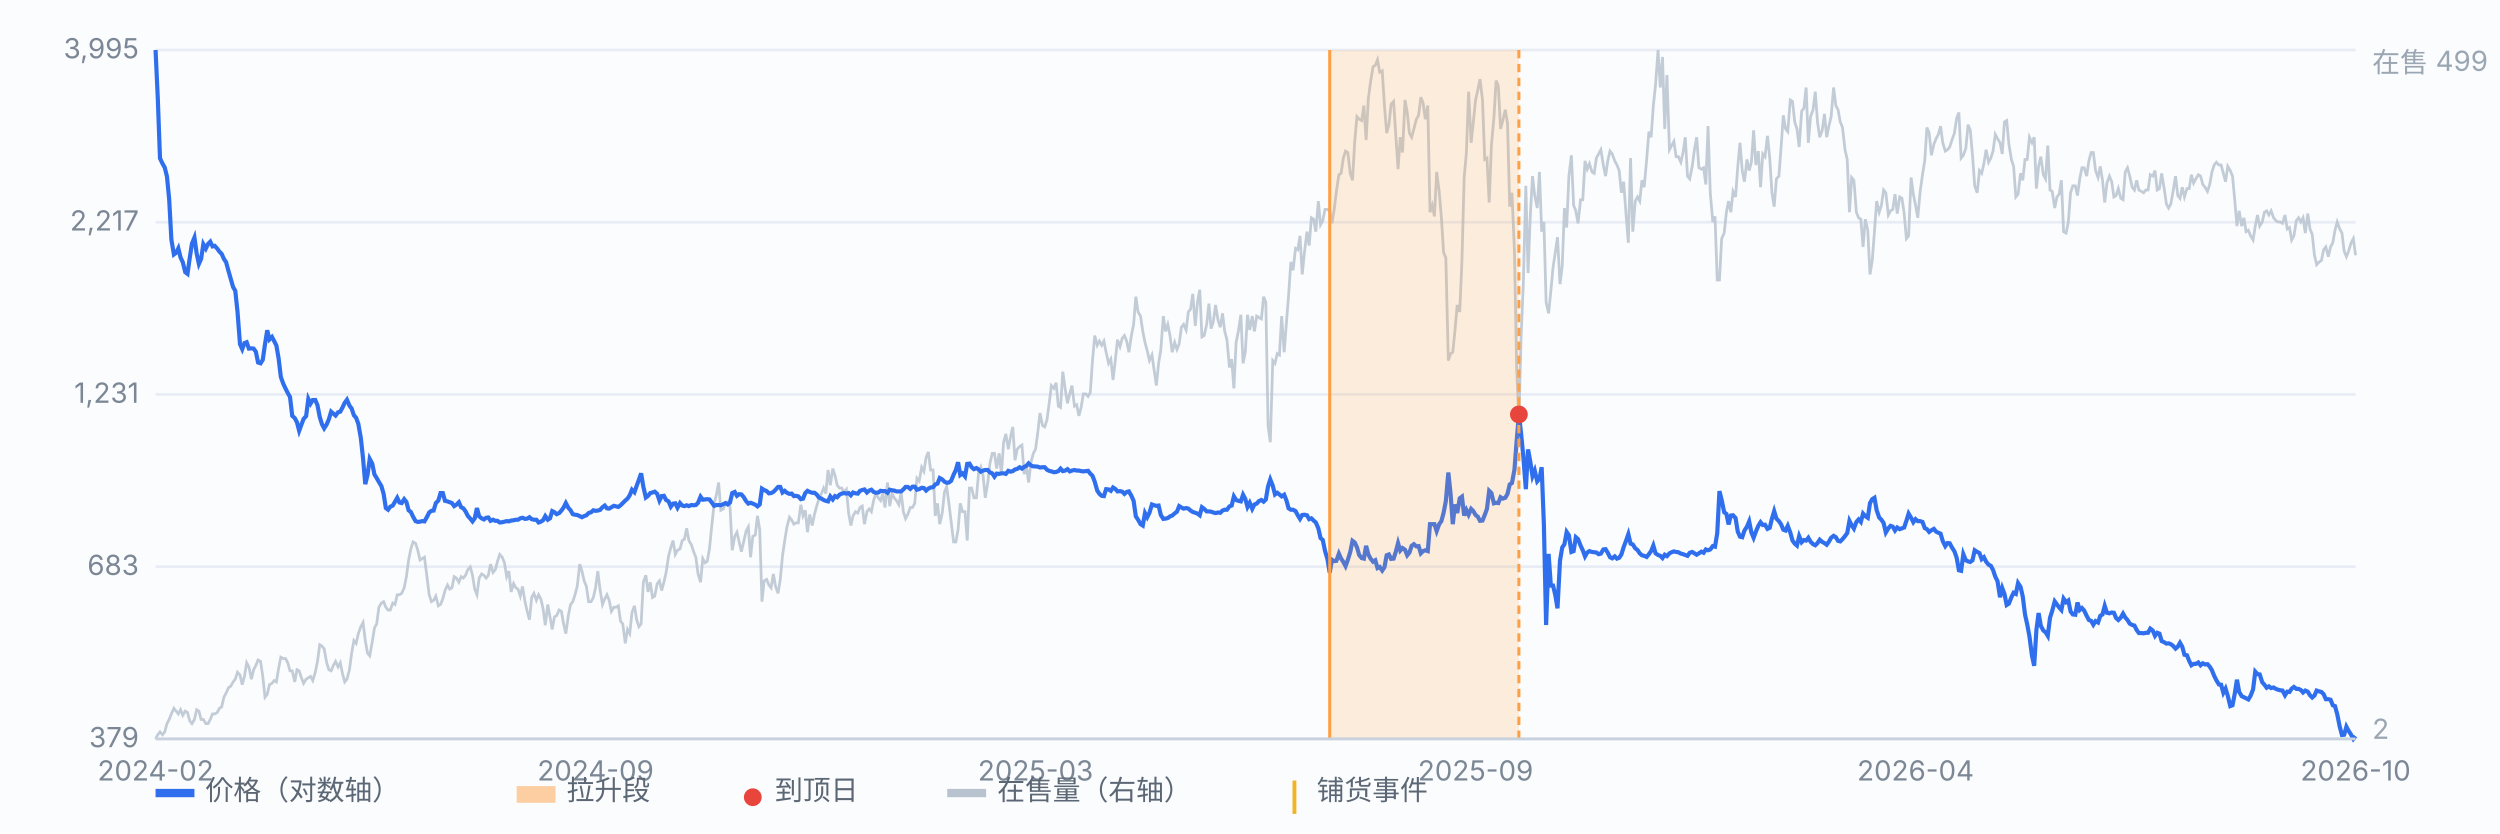
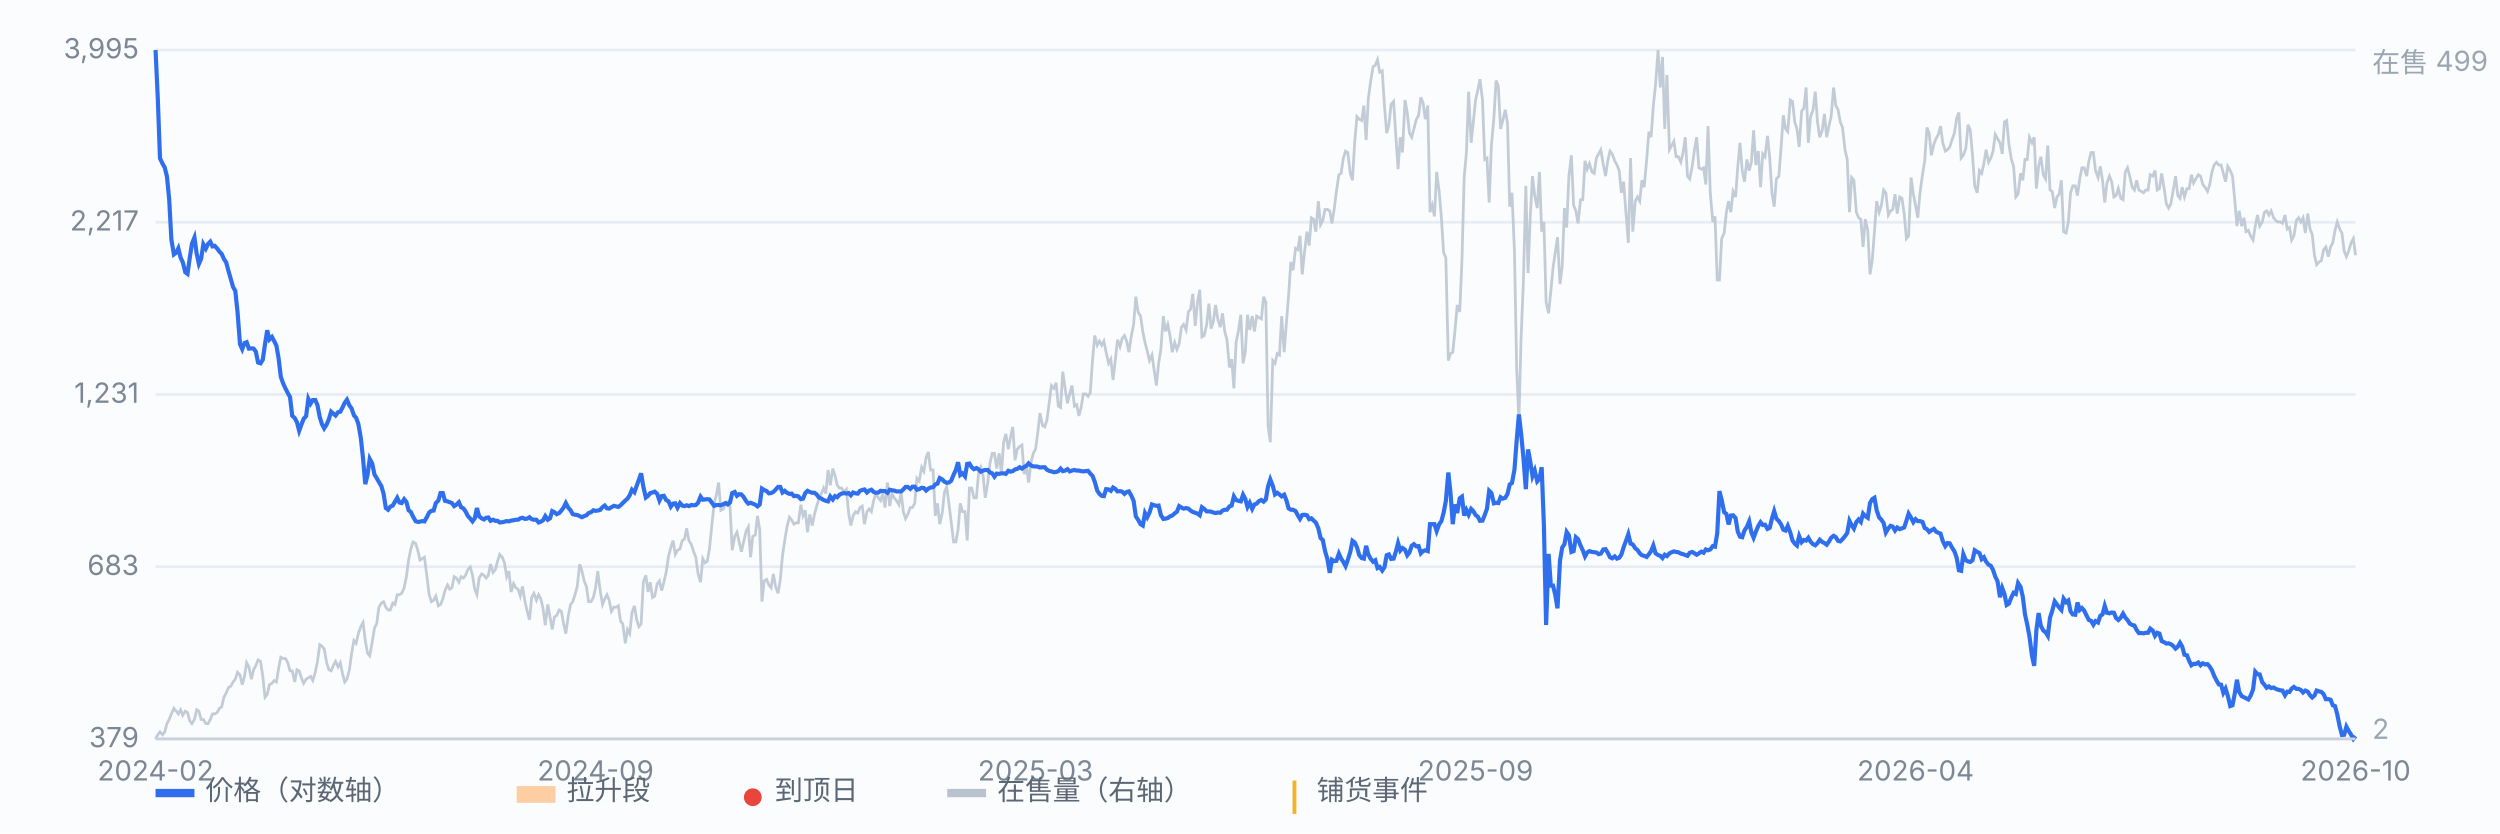
<svg xmlns="http://www.w3.org/2000/svg" viewBox="0 0 900 300" preserveAspectRatio="xMidYMid meet" style="width:100%;max-width:900px;height:auto;display:block" font-family="-apple-system,Segoe UI,Microsoft YaHei,sans-serif" font-size="10">
  <rect x="0" y="0" width="900" height="300" fill="#fbfcfe" />
  <line x1="56" y1="266.0" x2="848" y2="266.0" stroke="#e8edf5" stroke-width="1" />
  <text x="50" y="269.0" text-anchor="end" fill="#7b8794">379</text>
  <line x1="56" y1="204.0" x2="848" y2="204.0" stroke="#e8edf5" stroke-width="1" />
  <text x="50" y="207.0" text-anchor="end" fill="#7b8794">683</text>
  <line x1="56" y1="142.0" x2="848" y2="142.0" stroke="#e8edf5" stroke-width="1" />
  <text x="50" y="145.0" text-anchor="end" fill="#7b8794">1,231</text>
  <line x1="56" y1="80.0" x2="848" y2="80.0" stroke="#e8edf5" stroke-width="1" />
  <text x="50" y="83.0" text-anchor="end" fill="#7b8794">2,217</text>
  <line x1="56" y1="18.0" x2="848" y2="18.0" stroke="#e8edf5" stroke-width="1" />
  <text x="50" y="21.0" text-anchor="end" fill="#7b8794">3,995</text>
  <path d="M56.0 266.0 L56.8 264.5 L57.6 263.5 L58.5 264.5 L59.3 263.5 L60.1 260.5 L60.9 259.0 L61.7 257.0 L62.6 255.0 L63.4 256.0 L64.2 257.0 L65.0 255.5 L65.8 257.5 L66.7 256.0 L67.5 256.5 L68.3 259.5 L69.1 260.5 L70.0 259.0 L70.8 255.5 L71.6 256.0 L72.4 259.0 L73.2 259.0 L74.1 260.5 L74.9 260.5 L75.7 259.0 L76.5 257.0 L77.3 257.0 L78.2 256.5 L79.0 255.0 L79.8 254.5 L80.6 251.0 L81.4 249.5 L82.3 247.5 L83.1 247.0 L83.9 245.5 L84.7 244.5 L85.5 242.0 L86.4 243.0 L87.2 246.5 L88.0 243.5 L88.8 238.6 L89.6 240.1 L90.5 244.5 L91.3 241.1 L92.1 239.6 L92.9 237.6 L93.8 238.1 L94.6 243.5 L95.4 251.0 L96.2 250.0 L97.0 246.5 L97.9 246.0 L98.7 245.0 L99.5 245.5 L100.3 240.6 L101.1 236.6 L102.0 237.1 L102.8 237.1 L103.6 238.6 L104.4 241.5 L105.2 241.5 L106.1 245.5 L106.9 241.1 L107.7 241.5 L108.5 244.0 L109.3 246.0 L110.2 244.5 L111.0 244.0 L111.8 243.5 L112.6 245.0 L113.5 242.0 L114.3 238.1 L115.1 232.1 L115.9 232.6 L116.7 233.6 L117.6 238.6 L118.4 241.1 L119.2 241.5 L120.0 239.6 L120.8 238.1 L121.7 240.1 L122.5 238.6 L123.3 242.5 L124.1 245.5 L124.9 244.5 L125.8 241.1 L126.6 235.1 L127.4 230.6 L128.2 231.6 L129.0 228.1 L129.9 225.6 L130.7 224.1 L131.5 230.6 L132.3 235.1 L133.1 236.1 L134.0 231.1 L134.8 226.1 L135.6 224.6 L136.4 218.6 L137.3 217.1 L138.1 216.6 L138.9 218.6 L139.7 219.6 L140.5 219.6 L141.4 217.1 L142.2 217.6 L143.0 214.1 L143.8 214.1 L144.6 213.6 L145.5 211.6 L146.3 207.6 L147.1 201.6 L147.9 197.6 L148.7 195.1 L149.6 195.6 L150.4 198.1 L151.2 201.6 L152.0 201.1 L152.8 200.6 L153.7 207.6 L154.5 214.1 L155.3 216.6 L156.1 216.1 L156.9 214.6 L157.8 218.1 L158.6 217.6 L159.4 215.6 L160.2 212.6 L161.1 210.6 L161.9 212.1 L162.7 211.6 L163.5 207.6 L164.3 208.1 L165.2 209.6 L166.0 207.6 L166.8 208.1 L167.6 207.1 L168.4 205.1 L169.3 204.1 L170.1 207.1 L170.9 212.1 L171.7 214.1 L172.5 208.1 L173.4 206.6 L174.2 207.1 L175.0 208.1 L175.8 207.1 L176.6 203.1 L177.5 206.1 L178.3 205.1 L179.1 202.1 L179.9 199.6 L180.8 200.6 L181.6 202.6 L182.4 207.6 L183.2 205.6 L184.0 213.1 L184.9 210.1 L185.7 211.6 L186.5 212.1 L187.3 214.6 L188.1 211.1 L189.0 216.6 L189.8 220.1 L190.6 223.1 L191.4 215.1 L192.2 213.6 L193.1 216.1 L193.9 214.1 L194.7 215.6 L195.5 219.1 L196.3 225.1 L197.2 217.6 L198.0 222.1 L198.8 226.6 L199.6 222.1 L200.4 221.6 L201.3 219.6 L202.1 220.1 L202.9 224.6 L203.7 228.1 L204.6 221.6 L205.4 217.6 L206.2 216.6 L207.0 214.1 L207.8 211.1 L208.7 203.1 L209.5 205.6 L210.3 209.1 L211.1 211.1 L211.9 216.6 L212.8 216.6 L213.6 215.1 L214.4 211.6 L215.2 205.6 L216.0 212.1 L216.9 217.6 L217.7 215.6 L218.5 214.1 L219.3 216.1 L220.1 220.1 L221.0 218.6 L221.8 218.6 L222.6 218.1 L223.4 223.6 L224.2 224.6 L225.1 231.6 L225.9 226.6 L226.7 228.1 L227.5 220.6 L228.4 218.1 L229.2 223.1 L230.0 225.6 L230.8 224.6 L231.6 209.6 L232.5 207.1 L233.3 213.1 L234.1 209.6 L234.9 215.1 L235.7 214.6 L236.6 210.1 L237.4 209.1 L238.2 212.6 L239.0 209.6 L239.8 206.1 L240.7 200.1 L241.5 197.1 L242.3 194.6 L243.1 199.6 L243.9 198.1 L244.8 197.6 L245.6 194.6 L246.4 194.1 L247.2 190.2 L248.0 194.6 L248.9 196.1 L249.7 198.6 L250.5 200.6 L251.3 206.6 L252.2 209.6 L253.0 201.1 L253.8 202.6 L254.6 202.1 L255.4 197.6 L256.3 188.7 L257.1 181.2 L257.9 178.2 L258.7 173.7 L259.5 183.7 L260.4 183.2 L261.2 181.2 L262.0 180.7 L262.8 182.2 L263.6 198.1 L264.5 193.1 L265.3 191.6 L266.1 195.1 L266.9 198.6 L267.7 195.1 L268.6 191.2 L269.4 189.7 L270.2 200.6 L271.0 193.1 L271.9 192.6 L272.7 185.7 L273.5 190.7 L274.3 216.6 L275.1 209.1 L276.0 208.6 L276.8 210.6 L277.6 211.6 L278.4 206.6 L279.2 211.1 L280.1 213.6 L280.9 208.6 L281.7 200.1 L282.5 194.6 L283.3 189.7 L284.2 186.2 L285.0 187.2 L285.8 188.7 L286.6 188.2 L287.4 188.2 L288.3 181.7 L289.1 185.7 L289.9 183.7 L290.7 191.6 L291.5 185.2 L292.4 189.2 L293.2 185.2 L294.0 182.2 L294.8 179.7 L295.7 177.7 L296.5 175.7 L297.3 177.7 L298.1 169.2 L298.9 174.7 L299.8 168.7 L300.6 171.2 L301.4 174.7 L302.2 175.7 L303.0 175.7 L303.9 177.2 L304.7 176.2 L305.5 184.7 L306.3 189.2 L307.1 185.7 L308.0 184.2 L308.8 184.7 L309.6 182.7 L310.4 182.2 L311.2 188.7 L312.1 184.2 L312.9 183.2 L313.7 184.2 L314.5 180.2 L315.3 177.7 L316.2 179.2 L317.0 180.2 L317.8 177.7 L318.6 182.7 L319.5 173.7 L320.3 182.2 L321.1 177.7 L321.9 179.2 L322.7 180.2 L323.6 181.7 L324.4 177.2 L325.2 184.2 L326.0 186.7 L326.8 185.2 L327.7 182.7 L328.5 182.7 L329.3 181.2 L330.1 172.2 L330.9 173.2 L331.8 168.2 L332.6 169.7 L333.4 164.7 L334.2 162.7 L335.0 169.2 L335.9 169.2 L336.7 185.7 L337.5 181.2 L338.3 188.7 L339.2 184.7 L340.0 177.2 L340.8 175.2 L341.6 181.2 L342.4 187.7 L343.3 195.1 L344.1 195.1 L344.9 190.7 L345.7 181.2 L346.5 184.2 L347.4 184.2 L348.2 194.6 L349.0 175.7 L349.8 175.7 L350.6 179.2 L351.5 179.2 L352.3 170.2 L353.1 168.2 L353.9 171.2 L354.7 179.2 L355.6 173.7 L356.4 166.7 L357.2 163.2 L358.0 163.2 L358.8 168.7 L359.7 163.2 L360.5 170.7 L361.3 159.2 L362.1 156.2 L363.0 161.7 L363.8 157.2 L364.6 153.7 L365.4 165.7 L366.2 161.7 L367.1 160.7 L367.9 160.2 L368.7 170.7 L369.5 167.7 L370.3 173.7 L371.2 166.2 L372.0 163.2 L372.8 161.7 L373.6 155.7 L374.4 148.7 L375.3 153.2 L376.1 153.7 L376.9 151.2 L377.7 145.2 L378.5 138.8 L379.4 139.8 L380.2 137.8 L381.0 146.2 L381.8 146.7 L382.6 133.8 L383.5 140.3 L384.3 145.2 L385.1 141.8 L385.9 138.8 L386.8 146.2 L387.6 145.7 L388.4 149.7 L389.2 146.7 L390.0 141.8 L390.9 141.8 L391.7 142.7 L392.5 141.3 L393.3 129.8 L394.1 120.8 L395.0 124.3 L395.8 122.8 L396.6 124.3 L397.4 122.8 L398.2 126.8 L399.1 130.8 L399.9 129.3 L400.7 136.8 L401.5 129.8 L402.3 122.3 L403.2 124.8 L404.0 121.8 L404.8 120.8 L405.6 122.8 L406.4 126.8 L407.3 120.8 L408.1 116.8 L408.9 106.8 L409.7 112.3 L410.6 113.8 L411.4 119.3 L412.2 123.3 L413.0 126.3 L413.8 129.8 L414.7 127.8 L415.5 133.3 L416.3 138.8 L417.1 130.8 L417.9 125.8 L418.8 113.8 L419.6 119.3 L420.4 116.8 L421.2 120.8 L422.0 126.8 L422.9 123.3 L423.7 125.8 L424.5 123.8 L425.3 117.8 L426.1 116.8 L427.0 118.8 L427.8 112.3 L428.6 111.3 L429.4 105.8 L430.3 117.3 L431.1 108.8 L431.9 104.3 L432.7 121.3 L433.5 120.8 L434.4 116.8 L435.2 109.3 L436.0 118.3 L436.8 115.8 L437.6 109.8 L438.5 115.3 L439.3 117.8 L440.1 112.8 L440.9 119.3 L441.7 122.3 L442.6 132.3 L443.4 129.3 L444.2 139.8 L445.0 123.3 L445.8 119.3 L446.7 113.3 L447.5 130.8 L448.3 126.8 L449.1 113.3 L449.9 118.8 L450.8 113.8 L451.6 119.3 L452.4 113.8 L453.2 114.3 L454.1 114.8 L454.9 106.8 L455.7 108.8 L456.5 153.2 L457.3 159.2 L458.2 129.8 L459.0 130.8 L459.8 127.3 L460.6 127.8 L461.4 113.8 L462.3 126.8 L463.1 116.3 L463.9 106.3 L464.7 94.3 L465.5 97.3 L466.4 89.4 L467.2 89.9 L468.0 84.9 L468.8 98.8 L469.6 90.9 L470.5 83.4 L471.3 88.4 L472.1 78.4 L472.9 78.9 L473.7 83.4 L474.6 72.4 L475.4 80.9 L476.2 79.4 L477.0 75.4 L477.9 75.4 L478.7 75.9 L479.5 80.4 L480.3 75.4 L481.1 68.9 L482.0 62.9 L482.8 62.4 L483.6 56.9 L484.4 54.4 L485.2 54.9 L486.1 62.4 L486.9 64.9 L487.7 50.9 L488.5 42.0 L489.3 42.9 L490.2 43.4 L491.0 38.0 L491.8 50.4 L492.6 35.5 L493.4 29.5 L494.3 24.0 L495.1 23.5 L495.9 21.5 L496.7 26.0 L497.6 25.5 L498.4 38.0 L499.2 47.9 L500.0 44.9 L500.8 37.5 L501.7 36.5 L502.5 48.9 L503.3 60.9 L504.1 49.4 L504.9 54.9 L505.8 36.0 L506.6 40.5 L507.4 47.9 L508.2 49.4 L509.0 46.4 L509.9 42.9 L510.7 41.5 L511.5 35.0 L512.3 37.0 L513.1 42.9 L514.0 38.0 L514.8 76.4 L515.6 73.9 L516.4 77.9 L517.2 61.9 L518.1 68.9 L518.9 78.4 L519.7 90.9 L520.5 92.8 L521.4 129.8 L522.2 127.3 L523.0 126.8 L523.8 118.8 L524.6 109.8 L525.5 112.3 L526.3 93.8 L527.1 63.9 L527.9 54.9 L528.7 33.0 L529.6 51.4 L530.4 43.9 L531.2 36.0 L532.0 32.5 L532.8 28.5 L533.7 36.0 L534.5 57.4 L535.3 56.9 L536.1 72.9 L536.9 52.4 L537.8 42.5 L538.6 29.0 L539.4 31.0 L540.2 46.4 L541.0 43.4 L541.9 39.5 L542.7 44.4 L543.5 74.4 L544.3 69.4 L545.2 90.4 L546.0 132.8 L546.8 151.2 L547.6 121.3 L548.4 101.8 L549.3 66.9 L550.1 98.3 L550.9 77.9 L551.7 63.4 L552.5 70.4 L553.4 74.9 L554.2 61.9 L555.0 83.4 L555.8 79.9 L556.6 108.8 L557.5 112.8 L558.3 104.8 L559.1 96.3 L559.9 90.9 L560.7 85.4 L561.6 102.3 L562.4 95.8 L563.2 74.9 L564.0 81.9 L564.8 63.4 L565.7 55.9 L566.5 73.9 L567.3 75.9 L568.1 80.4 L569.0 71.9 L569.8 71.9 L570.6 57.9 L571.4 60.9 L572.2 58.9 L573.1 61.9 L573.9 62.4 L574.7 56.9 L575.5 55.4 L576.3 53.9 L577.2 59.4 L578.0 63.4 L578.8 57.9 L579.6 54.4 L580.4 55.4 L581.3 57.9 L582.1 59.4 L582.9 61.4 L583.7 69.4 L584.5 65.4 L585.4 77.4 L586.2 87.4 L587.0 56.9 L587.8 83.4 L588.7 72.4 L589.5 70.9 L590.3 72.4 L591.1 64.9 L591.9 67.4 L592.8 57.4 L593.6 47.4 L594.4 49.4 L595.2 38.0 L596.0 30.5 L596.9 18.0 L597.7 31.5 L598.5 20.5 L599.3 46.4 L600.1 27.0 L601.0 53.9 L601.8 52.4 L602.6 50.9 L603.4 56.4 L604.2 56.4 L605.1 58.4 L605.9 54.9 L606.7 49.4 L607.5 63.4 L608.3 64.4 L609.2 59.9 L610.0 53.9 L610.8 49.4 L611.6 60.4 L612.5 60.9 L613.3 60.4 L614.1 66.4 L614.9 45.4 L615.7 69.4 L616.6 79.9 L617.4 77.9 L618.2 100.8 L619.0 100.8 L619.8 85.9 L620.7 83.9 L621.5 76.4 L622.3 72.4 L623.1 76.4 L623.9 68.9 L624.8 70.9 L625.6 59.9 L626.4 51.4 L627.2 61.4 L628.0 65.4 L628.9 57.4 L629.7 61.4 L630.5 58.4 L631.3 46.9 L632.1 59.4 L633.0 54.4 L633.8 67.4 L634.6 55.4 L635.4 56.4 L636.3 48.9 L637.1 56.9 L637.9 69.4 L638.7 74.4 L639.5 64.4 L640.4 63.4 L641.2 52.9 L642.0 41.5 L642.8 46.4 L643.6 47.4 L644.5 36.0 L645.3 36.5 L646.1 43.9 L646.9 46.4 L647.7 52.9 L648.6 40.0 L649.4 39.0 L650.2 31.5 L651.0 51.4 L651.8 42.0 L652.7 39.5 L653.5 33.0 L654.3 43.9 L655.1 49.4 L656.0 46.9 L656.8 41.0 L657.6 49.4 L658.4 45.4 L659.2 42.0 L660.1 31.5 L660.9 38.0 L661.7 39.5 L662.5 43.9 L663.3 45.9 L664.2 53.9 L665.0 57.4 L665.8 76.4 L666.6 63.9 L667.4 64.9 L668.3 76.4 L669.1 78.4 L669.9 78.9 L670.7 88.9 L671.5 78.9 L672.4 82.9 L673.2 98.8 L674.0 93.8 L674.8 83.4 L675.6 72.4 L676.5 76.4 L677.3 73.9 L678.1 68.4 L678.9 69.4 L679.8 77.4 L680.6 75.9 L681.4 75.4 L682.2 69.9 L683.0 76.9 L683.9 70.9 L684.7 71.4 L685.5 76.9 L686.3 85.9 L687.1 84.9 L688.0 63.9 L688.8 69.9 L689.6 73.9 L690.4 78.4 L691.2 69.4 L692.1 62.9 L692.9 57.9 L693.7 45.9 L694.5 47.9 L695.3 55.9 L696.2 51.9 L697.0 49.9 L697.8 48.4 L698.6 45.4 L699.4 51.4 L700.3 54.4 L701.1 53.9 L701.9 52.9 L702.7 50.4 L703.6 47.9 L704.4 42.5 L705.2 40.5 L706.0 56.9 L706.8 55.9 L707.7 53.4 L708.5 44.9 L709.3 46.9 L710.1 55.9 L710.9 66.9 L711.8 69.4 L712.6 61.4 L713.4 62.4 L714.2 58.9 L715.0 53.9 L715.9 58.4 L716.7 56.9 L717.5 54.4 L718.3 48.4 L719.1 49.9 L720.0 51.4 L720.8 55.4 L721.6 43.9 L722.4 43.4 L723.2 51.9 L724.1 57.4 L724.9 59.9 L725.7 70.9 L726.5 69.9 L727.4 62.4 L728.2 64.9 L729.0 57.4 L729.8 57.4 L730.6 49.4 L731.5 51.4 L732.3 49.4 L733.1 67.9 L733.9 59.9 L734.7 56.4 L735.6 62.9 L736.4 64.4 L737.2 52.4 L738.0 68.4 L738.8 68.9 L739.7 74.9 L740.5 70.9 L741.3 69.9 L742.1 64.9 L742.9 83.4 L743.8 83.9 L744.6 79.9 L745.4 69.4 L746.2 66.9 L747.1 66.9 L747.9 70.4 L748.7 64.4 L749.5 60.4 L750.3 60.4 L751.2 63.4 L752.0 57.9 L752.8 54.9 L753.6 54.9 L754.4 61.4 L755.3 63.9 L756.1 59.9 L756.9 64.9 L757.7 72.9 L758.5 65.9 L759.4 63.4 L760.2 65.4 L761.0 70.9 L761.8 70.4 L762.6 67.9 L763.5 71.4 L764.3 71.9 L765.1 61.9 L765.9 60.4 L766.7 63.4 L767.6 67.4 L768.4 68.4 L769.2 64.9 L770.0 68.4 L770.9 68.9 L771.7 69.4 L772.5 68.4 L773.3 68.4 L774.1 62.9 L775.0 63.4 L775.8 61.4 L776.6 68.4 L777.4 67.9 L778.2 62.4 L779.1 67.9 L779.9 73.4 L780.7 74.9 L781.5 73.4 L782.3 68.9 L783.2 63.4 L784.0 70.4 L784.8 71.4 L785.6 67.4 L786.4 70.9 L787.3 67.9 L788.1 67.9 L788.9 62.9 L789.7 65.9 L790.5 64.4 L791.4 62.9 L792.2 63.4 L793.0 66.4 L793.8 67.4 L794.7 68.9 L795.5 66.4 L796.3 61.9 L797.1 59.4 L797.9 58.4 L798.8 59.4 L799.6 59.4 L800.4 62.4 L801.2 65.4 L802.0 59.9 L802.9 61.4 L803.7 63.4 L804.5 71.9 L805.3 81.4 L806.1 75.9 L807.0 81.4 L807.8 78.4 L808.6 83.4 L809.4 82.9 L810.2 84.9 L811.1 86.4 L811.9 81.4 L812.7 77.4 L813.5 81.4 L814.4 79.9 L815.2 76.4 L816.0 75.9 L816.8 77.4 L817.6 75.9 L818.5 78.4 L819.3 79.4 L820.1 79.9 L820.9 79.9 L821.7 80.4 L822.6 77.4 L823.4 82.4 L824.2 81.9 L825.0 86.4 L825.8 84.9 L826.7 79.4 L827.5 78.4 L828.3 79.9 L829.1 78.4 L829.9 83.9 L830.8 76.9 L831.6 82.4 L832.4 84.4 L833.2 91.9 L834.0 95.3 L834.9 94.3 L835.7 93.8 L836.5 89.9 L837.3 88.9 L838.2 92.4 L839.0 88.9 L839.8 87.4 L840.6 82.9 L841.4 79.9 L842.3 82.4 L843.1 83.9 L843.9 90.4 L844.7 92.4 L845.5 90.4 L846.4 87.4 L847.2 85.9 L848.0 91.9" fill="none" stroke="#b9c3cf" stroke-width="1" opacity="0.85" />
  <text x="854" y="26" fill="#9aa6b2">在售 499</text>
  <text x="854" y="266" fill="#9aa6b2">2</text>
  <path d="M56.0 18.0 L56.8 35.3 L57.6 57.0 L58.5 58.9 L59.3 60.3 L60.1 63.5 L60.9 71.7 L61.7 86.3 L62.6 91.6 L63.4 91.0 L64.2 89.4 L65.0 92.7 L65.8 94.4 L66.7 98.0 L67.5 98.6 L68.3 92.9 L69.1 87.7 L70.0 85.5 L70.8 91.3 L71.6 95.0 L72.4 93.2 L73.2 87.9 L74.1 89.5 L74.9 87.8 L75.7 87.0 L76.5 88.7 L77.3 88.5 L78.2 89.5 L79.0 90.6 L79.8 91.4 L80.6 93.2 L81.4 94.4 L82.3 97.7 L83.1 100.5 L83.9 103.3 L84.7 104.7 L85.5 112.2 L86.4 123.9 L87.2 125.7 L88.0 123.5 L88.8 123.2 L89.6 125.5 L90.5 125.4 L91.3 125.5 L92.1 126.6 L92.9 130.5 L93.8 130.8 L94.6 129.5 L95.4 123.9 L96.2 118.9 L97.0 122.2 L97.9 121.3 L98.7 122.8 L99.5 124.4 L100.3 129.0 L101.1 135.7 L102.0 138.2 L102.8 139.9 L103.6 141.5 L104.4 142.9 L105.2 149.7 L106.1 150.5 L106.9 152.0 L107.7 155.1 L108.5 152.9 L109.3 150.8 L110.2 149.8 L111.0 143.6 L111.8 145.3 L112.6 144.0 L113.5 144.0 L114.3 145.9 L115.1 150.1 L115.9 152.7 L116.7 154.2 L117.6 152.8 L118.4 150.9 L119.2 148.2 L120.0 148.9 L120.8 149.6 L121.7 148.4 L122.5 148.2 L123.3 146.7 L124.1 145.0 L124.9 143.9 L125.8 146.0 L126.6 147.1 L127.4 149.5 L128.2 150.4 L129.0 152.6 L129.9 157.7 L130.7 165.1 L131.5 174.3 L132.3 171.0 L133.1 165.2 L134.0 166.9 L134.8 170.8 L135.6 172.1 L136.4 173.5 L137.3 175.0 L138.1 177.8 L138.9 182.9 L139.7 183.5 L140.5 182.4 L141.4 182.0 L142.2 180.6 L143.0 179.2 L143.8 180.9 L144.6 181.1 L145.5 179.7 L146.3 180.7 L147.1 183.7 L147.9 184.3 L148.7 186.0 L149.6 187.6 L150.4 187.9 L151.2 187.8 L152.0 187.6 L152.8 187.7 L153.7 186.1 L154.5 184.5 L155.3 183.9 L156.1 183.8 L156.9 181.1 L157.8 180.2 L158.6 177.5 L159.4 177.5 L160.2 180.3 L161.1 180.5 L161.9 180.8 L162.7 181.1 L163.5 182.2 L164.3 181.7 L165.2 180.8 L166.0 182.6 L166.8 183.0 L167.6 184.1 L168.4 185.7 L169.3 186.7 L170.1 187.7 L170.9 186.6 L171.7 182.9 L172.5 185.9 L173.4 186.6 L174.2 187.0 L175.0 186.4 L175.8 186.3 L176.6 187.5 L177.5 187.1 L178.3 187.5 L179.1 187.5 L179.9 188.1 L180.8 188.0 L181.6 187.8 L182.4 187.6 L183.2 187.7 L184.0 187.4 L184.9 187.3 L185.7 187.1 L186.5 187.1 L187.3 186.6 L188.1 186.4 L189.0 186.8 L189.8 186.7 L190.6 186.2 L191.4 186.9 L192.2 187.1 L193.1 187.1 L193.9 188.1 L194.7 187.8 L195.5 187.3 L196.3 185.8 L197.2 187.1 L198.0 186.6 L198.8 184.0 L199.6 184.4 L200.4 185.1 L201.3 184.7 L202.1 183.8 L202.9 182.7 L203.7 181.1 L204.6 182.8 L205.4 183.7 L206.2 185.1 L207.0 185.3 L207.8 185.4 L208.7 185.8 L209.5 186.2 L210.3 185.8 L211.1 185.5 L211.9 184.7 L212.8 184.4 L213.6 183.7 L214.4 183.9 L215.2 183.8 L216.0 183.6 L216.9 182.6 L217.7 182.0 L218.5 183.0 L219.3 183.1 L220.1 182.6 L221.0 182.1 L221.8 182.3 L222.6 182.5 L223.4 181.9 L224.2 181.1 L225.1 180.2 L225.9 179.5 L226.7 178.3 L227.5 176.3 L228.4 177.2 L229.2 174.9 L230.0 172.7 L230.8 170.4 L231.6 175.2 L232.5 179.1 L233.3 178.5 L234.1 177.5 L234.9 177.3 L235.7 177.0 L236.6 177.8 L237.4 180.2 L238.2 178.6 L239.0 178.5 L239.8 180.0 L240.7 180.5 L241.5 182.4 L242.3 181.3 L243.1 181.2 L243.9 182.8 L244.8 181.1 L245.6 182.0 L246.4 182.2 L247.2 181.9 L248.0 182.2 L248.9 181.8 L249.7 181.9 L250.5 181.8 L251.3 181.0 L252.2 178.8 L253.0 179.9 L253.8 179.8 L254.6 179.7 L255.4 179.8 L256.3 181.0 L257.1 182.1 L257.9 181.8 L258.7 181.8 L259.5 181.9 L260.4 181.5 L261.2 181.1 L262.0 181.6 L262.8 180.9 L263.6 177.5 L264.5 177.1 L265.3 178.5 L266.1 177.9 L266.9 178.0 L267.7 178.9 L268.6 180.4 L269.4 181.3 L270.2 181.0 L271.0 181.3 L271.9 181.7 L272.7 182.3 L273.5 181.6 L274.3 175.9 L275.1 176.4 L276.0 176.8 L276.8 177.6 L277.6 177.5 L278.4 177.1 L279.2 176.3 L280.1 175.3 L280.9 175.3 L281.7 177.3 L282.5 176.7 L283.3 177.4 L284.2 177.8 L285.0 177.7 L285.8 178.6 L286.6 178.5 L287.4 178.7 L288.3 179.7 L289.1 179.5 L289.9 177.5 L290.7 176.7 L291.5 177.1 L292.4 177.4 L293.2 177.4 L294.0 178.0 L294.8 179.1 L295.7 179.5 L296.5 180.0 L297.3 180.3 L298.1 180.5 L298.9 178.7 L299.8 179.8 L300.6 178.6 L301.4 179.0 L302.2 178.1 L303.0 177.7 L303.9 177.5 L304.7 177.7 L305.5 177.5 L306.3 178.3 L307.1 177.3 L308.0 177.6 L308.8 177.7 L309.6 176.7 L310.4 176.4 L311.2 176.2 L312.1 177.3 L312.9 176.6 L313.7 176.3 L314.5 177.1 L315.3 177.4 L316.2 177.3 L317.0 176.7 L317.8 176.8 L318.6 176.8 L319.5 177.4 L320.3 176.3 L321.1 176.5 L321.9 176.6 L322.7 176.9 L323.6 176.9 L324.4 176.9 L325.2 176.2 L326.0 175.3 L326.8 175.3 L327.7 176.0 L328.5 175.2 L329.3 175.2 L330.1 176.3 L330.9 176.1 L331.8 175.6 L332.6 175.7 L333.4 176.6 L334.2 175.9 L335.0 175.5 L335.9 175.4 L336.7 174.4 L337.5 174.1 L338.3 172.1 L339.2 172.6 L340.0 173.4 L340.8 173.8 L341.6 173.7 L342.4 173.1 L343.3 170.9 L344.1 169.2 L344.9 166.4 L345.7 171.0 L346.5 170.4 L347.4 171.5 L348.2 167.0 L349.0 166.9 L349.8 168.2 L350.6 168.9 L351.5 168.5 L352.3 169.0 L353.1 169.8 L353.9 169.4 L354.7 169.2 L355.6 169.2 L356.4 170.1 L357.2 170.4 L358.0 171.6 L358.8 170.5 L359.7 170.6 L360.5 170.4 L361.3 170.4 L362.1 170.6 L363.0 169.5 L363.8 169.8 L364.6 169.6 L365.4 169.0 L366.2 168.8 L367.1 168.2 L367.9 168.7 L368.7 168.1 L369.5 167.7 L370.3 166.8 L371.2 167.6 L372.0 167.9 L372.8 167.9 L373.6 168.0 L374.4 168.3 L375.3 168.2 L376.1 168.2 L376.9 169.1 L377.7 169.5 L378.5 169.7 L379.4 170.0 L380.2 169.9 L381.0 169.6 L381.8 168.7 L382.6 169.6 L383.5 169.4 L384.3 168.9 L385.1 169.7 L385.9 169.4 L386.8 169.2 L387.6 169.4 L388.4 169.4 L389.2 169.6 L390.0 169.7 L390.9 169.6 L391.7 169.5 L392.5 170.5 L393.3 171.3 L394.1 173.4 L395.0 176.6 L395.8 177.8 L396.6 178.5 L397.4 178.6 L398.2 176.1 L399.1 176.2 L399.9 176.7 L400.7 175.5 L401.5 176.0 L402.3 176.9 L403.2 176.8 L404.0 177.0 L404.8 177.8 L405.6 177.1 L406.4 176.9 L407.3 178.5 L408.1 180.3 L408.9 185.9 L409.7 187.1 L410.6 188.7 L411.4 189.2 L412.2 184.7 L413.0 186.2 L413.8 184.6 L414.7 181.6 L415.5 181.9 L416.3 182.1 L417.1 182.0 L417.9 185.4 L418.8 186.8 L419.6 186.7 L420.4 186.5 L421.2 185.9 L422.0 185.6 L422.9 184.8 L423.7 184.2 L424.5 182.2 L425.3 182.7 L426.1 183.1 L427.0 182.9 L427.8 183.1 L428.6 183.8 L429.4 184.3 L430.3 184.6 L431.1 184.9 L431.9 185.5 L432.7 182.6 L433.5 183.2 L434.4 184.1 L435.2 184.1 L436.0 184.2 L436.8 184.5 L437.6 184.7 L438.5 184.5 L439.3 184.6 L440.1 183.8 L440.9 183.5 L441.7 183.5 L442.6 182.3 L443.4 182.0 L444.2 178.7 L445.0 180.0 L445.8 180.3 L446.7 180.5 L447.5 178.1 L448.3 179.6 L449.1 182.5 L449.9 181.0 L450.8 183.2 L451.6 181.6 L452.4 181.3 L453.2 180.4 L454.1 180.0 L454.9 180.6 L455.7 179.8 L456.5 175.1 L457.3 172.6 L458.2 174.9 L459.0 178.0 L459.8 177.4 L460.6 178.0 L461.4 178.7 L462.3 178.1 L463.1 180.1 L463.9 183.0 L464.7 183.5 L465.5 183.5 L466.4 184.0 L467.2 185.5 L468.0 186.8 L468.8 185.4 L469.6 185.3 L470.5 185.5 L471.3 186.9 L472.1 186.6 L472.9 187.4 L473.7 188.1 L474.6 190.2 L475.4 193.7 L476.2 194.4 L477.0 198.3 L477.9 201.4 L478.7 206.2 L479.5 201.5 L480.3 202.0 L481.1 201.9 L482.0 199.3 L482.8 201.1 L483.6 202.3 L484.4 203.8 L485.2 201.6 L486.1 198.7 L486.9 194.7 L487.7 195.3 L488.5 197.0 L489.3 199.8 L490.2 200.9 L491.0 201.1 L491.8 196.5 L492.6 199.6 L493.4 201.1 L494.3 202.2 L495.1 201.7 L495.9 204.5 L496.7 204.1 L497.6 205.4 L498.4 204.2 L499.2 199.9 L500.0 199.6 L500.8 201.2 L501.7 201.1 L502.5 198.6 L503.3 195.5 L504.1 198.2 L504.9 197.3 L505.8 197.9 L506.6 199.9 L507.4 198.9 L508.2 196.5 L509.0 195.9 L509.9 196.7 L510.7 196.6 L511.5 199.2 L512.3 198.4 L513.1 198.1 L514.0 198.4 L514.8 188.7 L515.6 188.7 L516.4 188.7 L517.2 191.2 L518.1 188.7 L518.9 187.6 L519.7 184.6 L520.5 180.4 L521.4 170.1 L522.2 177.7 L523.0 188.7 L523.8 181.6 L524.6 184.7 L525.5 179.4 L526.3 178.8 L527.1 185.6 L527.9 183.6 L528.7 185.3 L529.6 183.2 L530.4 184.0 L531.2 185.4 L532.0 186.0 L532.8 187.5 L533.7 187.4 L534.5 185.4 L535.3 183.2 L536.1 176.7 L536.9 177.5 L537.8 181.2 L538.6 181.0 L539.4 181.1 L540.2 179.0 L541.0 179.5 L541.9 179.2 L542.7 177.8 L543.5 174.4 L544.3 173.9 L545.2 169.1 L546.0 158.6 L546.8 149.2 L547.6 156.1 L548.4 164.4 L549.3 176.1 L550.1 161.8 L550.9 166.2 L551.7 171.4 L552.5 169.4 L553.4 173.3 L554.2 172.4 L555.0 168.2 L555.8 189.0 L556.6 225.0 L557.5 199.4 L558.3 210.8 L559.1 210.8 L559.9 214.2 L560.7 219.0 L561.6 201.8 L562.4 197.1 L563.2 195.9 L564.0 191.5 L564.8 192.7 L565.7 198.7 L566.5 198.4 L567.3 193.4 L568.1 194.1 L569.0 196.4 L569.8 198.1 L570.6 200.3 L571.4 198.9 L572.2 198.4 L573.1 198.7 L573.9 198.8 L574.7 198.9 L575.5 199.5 L576.3 199.3 L577.2 197.8 L578.0 197.7 L578.8 199.0 L579.6 200.6 L580.4 201.0 L581.3 200.3 L582.1 201.1 L582.9 200.8 L583.7 199.6 L584.5 197.0 L585.4 194.6 L586.2 192.3 L587.0 195.7 L587.8 196.0 L588.7 197.4 L589.5 198.0 L590.3 199.2 L591.1 199.9 L591.9 200.1 L592.8 200.5 L593.6 199.5 L594.4 198.4 L595.2 196.4 L596.0 199.2 L596.9 199.8 L597.7 200.1 L598.5 200.9 L599.3 199.7 L600.1 200.2 L601.0 199.2 L601.8 198.8 L602.6 198.5 L603.4 198.7 L604.2 198.8 L605.1 199.3 L605.9 199.5 L606.7 199.8 L607.5 200.1 L608.3 199.0 L609.2 198.7 L610.0 199.2 L610.8 199.7 L611.6 199.2 L612.5 198.6 L613.3 199.0 L614.1 197.8 L614.9 198.1 L615.7 197.8 L616.6 196.6 L617.4 196.8 L618.2 192.0 L619.0 176.8 L619.8 180.0 L620.7 184.4 L621.5 185.0 L622.3 188.8 L623.1 185.6 L623.9 185.5 L624.8 186.5 L625.6 191.4 L626.4 193.2 L627.2 193.4 L628.0 191.0 L628.9 189.6 L629.7 187.7 L630.5 191.7 L631.3 193.6 L632.1 191.4 L633.0 189.3 L633.8 188.0 L634.6 189.0 L635.4 188.9 L636.3 190.4 L637.1 190.0 L637.9 186.7 L638.7 184.0 L639.5 186.7 L640.4 187.6 L641.2 188.8 L642.0 190.7 L642.8 191.0 L643.6 189.3 L644.5 191.7 L645.3 194.6 L646.1 195.7 L646.9 196.4 L647.7 193.0 L648.6 195.2 L649.4 194.4 L650.2 194.6 L651.0 193.6 L651.8 195.0 L652.7 195.9 L653.5 196.3 L654.3 195.5 L655.1 194.3 L656.0 195.1 L656.8 195.5 L657.6 196.1 L658.4 195.0 L659.2 193.6 L660.1 192.9 L660.9 193.4 L661.7 194.7 L662.5 194.9 L663.3 194.1 L664.2 193.0 L665.0 191.9 L665.8 187.5 L666.6 189.1 L667.4 190.3 L668.3 187.9 L669.1 187.0 L669.9 187.9 L670.7 184.9 L671.5 185.8 L672.4 186.4 L673.2 181.1 L674.0 179.7 L674.8 179.2 L675.6 183.7 L676.5 186.3 L677.3 187.1 L678.1 188.3 L678.9 191.7 L679.8 190.2 L680.6 189.3 L681.4 189.6 L682.2 191.0 L683.0 189.9 L683.9 190.5 L684.7 190.2 L685.5 189.9 L686.3 187.5 L687.1 184.9 L688.0 186.4 L688.8 188.0 L689.6 186.9 L690.4 187.6 L691.2 187.6 L692.1 187.9 L692.9 190.1 L693.7 190.5 L694.5 191.5 L695.3 190.9 L696.2 190.4 L697.0 191.4 L697.8 191.8 L698.6 192.1 L699.4 194.8 L700.3 196.6 L701.1 195.5 L701.9 195.6 L702.7 197.1 L703.6 198.5 L704.4 200.8 L705.2 205.3 L706.0 205.5 L706.8 199.5 L707.7 201.7 L708.5 202.1 L709.3 202.3 L710.1 201.7 L710.9 198.1 L711.8 198.7 L712.6 199.1 L713.4 201.3 L714.2 200.6 L715.0 202.2 L715.9 203.3 L716.7 203.7 L717.5 205.2 L718.3 207.6 L719.1 209.2 L720.0 215.0 L720.8 211.7 L721.6 213.8 L722.4 217.8 L723.2 217.3 L724.1 215.0 L724.9 213.4 L725.7 213.8 L726.5 209.9 L727.4 211.3 L728.2 214.8 L729.0 221.2 L729.8 224.8 L730.6 229.1 L731.5 236.0 L732.3 239.7 L733.1 226.8 L733.9 220.7 L734.7 225.3 L735.6 227.0 L736.4 227.6 L737.2 228.9 L738.0 222.4 L738.8 219.9 L739.7 216.5 L740.5 217.6 L741.3 218.7 L742.1 219.6 L742.9 215.5 L743.8 216.8 L744.6 216.2 L745.4 220.1 L746.2 221.2 L747.1 221.3 L747.9 216.9 L748.7 219.6 L749.5 218.9 L750.3 219.8 L751.2 221.7 L752.0 223.2 L752.8 223.5 L753.6 224.9 L754.4 223.6 L755.3 224.1 L756.1 221.7 L756.9 221.2 L757.7 218.1 L758.5 220.6 L759.4 220.8 L760.2 220.5 L761.0 220.6 L761.8 222.5 L762.6 223.2 L763.5 222.3 L764.3 220.9 L765.1 222.3 L765.9 223.2 L766.7 224.5 L767.6 225.0 L768.4 225.2 L769.2 226.8 L770.0 227.9 L770.9 227.9 L771.7 228.0 L772.5 227.8 L773.3 227.8 L774.1 226.3 L775.0 227.0 L775.8 228.9 L776.6 227.8 L777.4 228.1 L778.2 230.8 L779.1 231.2 L779.9 231.7 L780.7 231.6 L781.5 231.9 L782.3 232.5 L783.2 233.5 L784.0 232.8 L784.8 231.4 L785.6 232.8 L786.4 235.7 L787.3 235.9 L788.1 237.9 L788.9 239.5 L789.7 239.0 L790.5 239.0 L791.4 238.5 L792.2 239.5 L793.0 238.8 L793.8 239.2 L794.7 239.1 L795.5 240.0 L796.3 241.3 L797.1 243.3 L797.9 244.9 L798.8 246.4 L799.6 246.5 L800.4 249.4 L801.2 247.9 L802.0 250.5 L802.9 254.2 L803.7 253.9 L804.5 249.8 L805.3 244.7 L806.1 249.1 L807.0 250.6 L807.8 251.0 L808.6 251.4 L809.4 251.8 L810.2 250.5 L811.1 248.2 L811.9 241.8 L812.7 242.7 L813.5 242.8 L814.4 245.6 L815.2 246.5 L816.0 247.6 L816.8 247.1 L817.6 247.7 L818.5 247.5 L819.3 248.0 L820.1 248.3 L820.9 248.5 L821.7 248.6 L822.6 250.3 L823.4 249.0 L824.2 249.1 L825.0 247.9 L825.8 247.3 L826.7 248.0 L827.5 248.0 L828.3 248.4 L829.1 249.3 L829.9 248.6 L830.8 249.0 L831.6 250.3 L832.4 251.1 L833.2 250.4 L834.0 248.6 L834.9 248.9 L835.7 249.1 L836.5 249.9 L837.3 251.7 L838.2 251.7 L839.0 251.9 L839.8 253.9 L840.6 254.2 L841.4 257.1 L842.3 261.6 L843.1 264.6 L843.9 264.5 L844.7 261.6 L845.5 263.1 L846.4 264.5 L847.2 266.0 L848.0 265.0" fill="none" stroke="#2f6fed" stroke-width="1.5" />
-   <rect x="478.7" y="18" width="68.1" height="248" fill="#ff9f43" opacity="0.18" />
-   <line x1="478.7" y1="18" x2="478.7" y2="266" stroke="#ff9f43" stroke-width="1.1" />
-   <line x1="546.8" y1="18" x2="546.8" y2="266" stroke="#ff9f43" stroke-width="1.1" stroke-dasharray="3 2" />
-   <circle cx="546.8" cy="149.2" r="3.2" fill="#e8453c" />
  <line x1="56" y1="266" x2="848" y2="266" stroke="#c8d2de" stroke-width="1" />
  <text x="56.0" y="281" text-anchor="middle" fill="#7b8794">2024-02</text>
  <text x="214.4" y="281" text-anchor="middle" fill="#7b8794">2024-09</text>
  <text x="372.8" y="281" text-anchor="middle" fill="#7b8794">2025-03</text>
  <text x="531.2" y="281" text-anchor="middle" fill="#7b8794">2025-09</text>
  <text x="689.6" y="281" text-anchor="middle" fill="#7b8794">2026-04</text>
  <text x="848.0" y="281" text-anchor="middle" fill="#7b8794">2026-10</text>
  <g transform="translate(56,292)">
    <rect x="0" y="-8" width="14" height="3" fill="#2f6fed" />
    <text x="18" y="-4" fill="#5b6774">价格（对数轴）</text>
    <rect x="130" y="-9" width="14" height="6" fill="#ff9f43" opacity="0.5" />
    <text x="148" y="-4" fill="#5b6774">拉升段</text>
    <circle cx="215" cy="-5" r="3.2" fill="#e8453c" />
    <text x="223" y="-4" fill="#5b6774">到顶日</text>
    <rect x="285" y="-8" width="14" height="3" fill="#b9c3cf" />
    <text x="303" y="-4" fill="#5b6774">在售量（右轴）</text>
    <line x1="410" y1="-11" x2="410" y2="1" stroke="#f0b429" stroke-width="1.4" />
    <text x="418" y="-4" fill="#5b6774">铺货事件</text>
  </g>
</svg>
